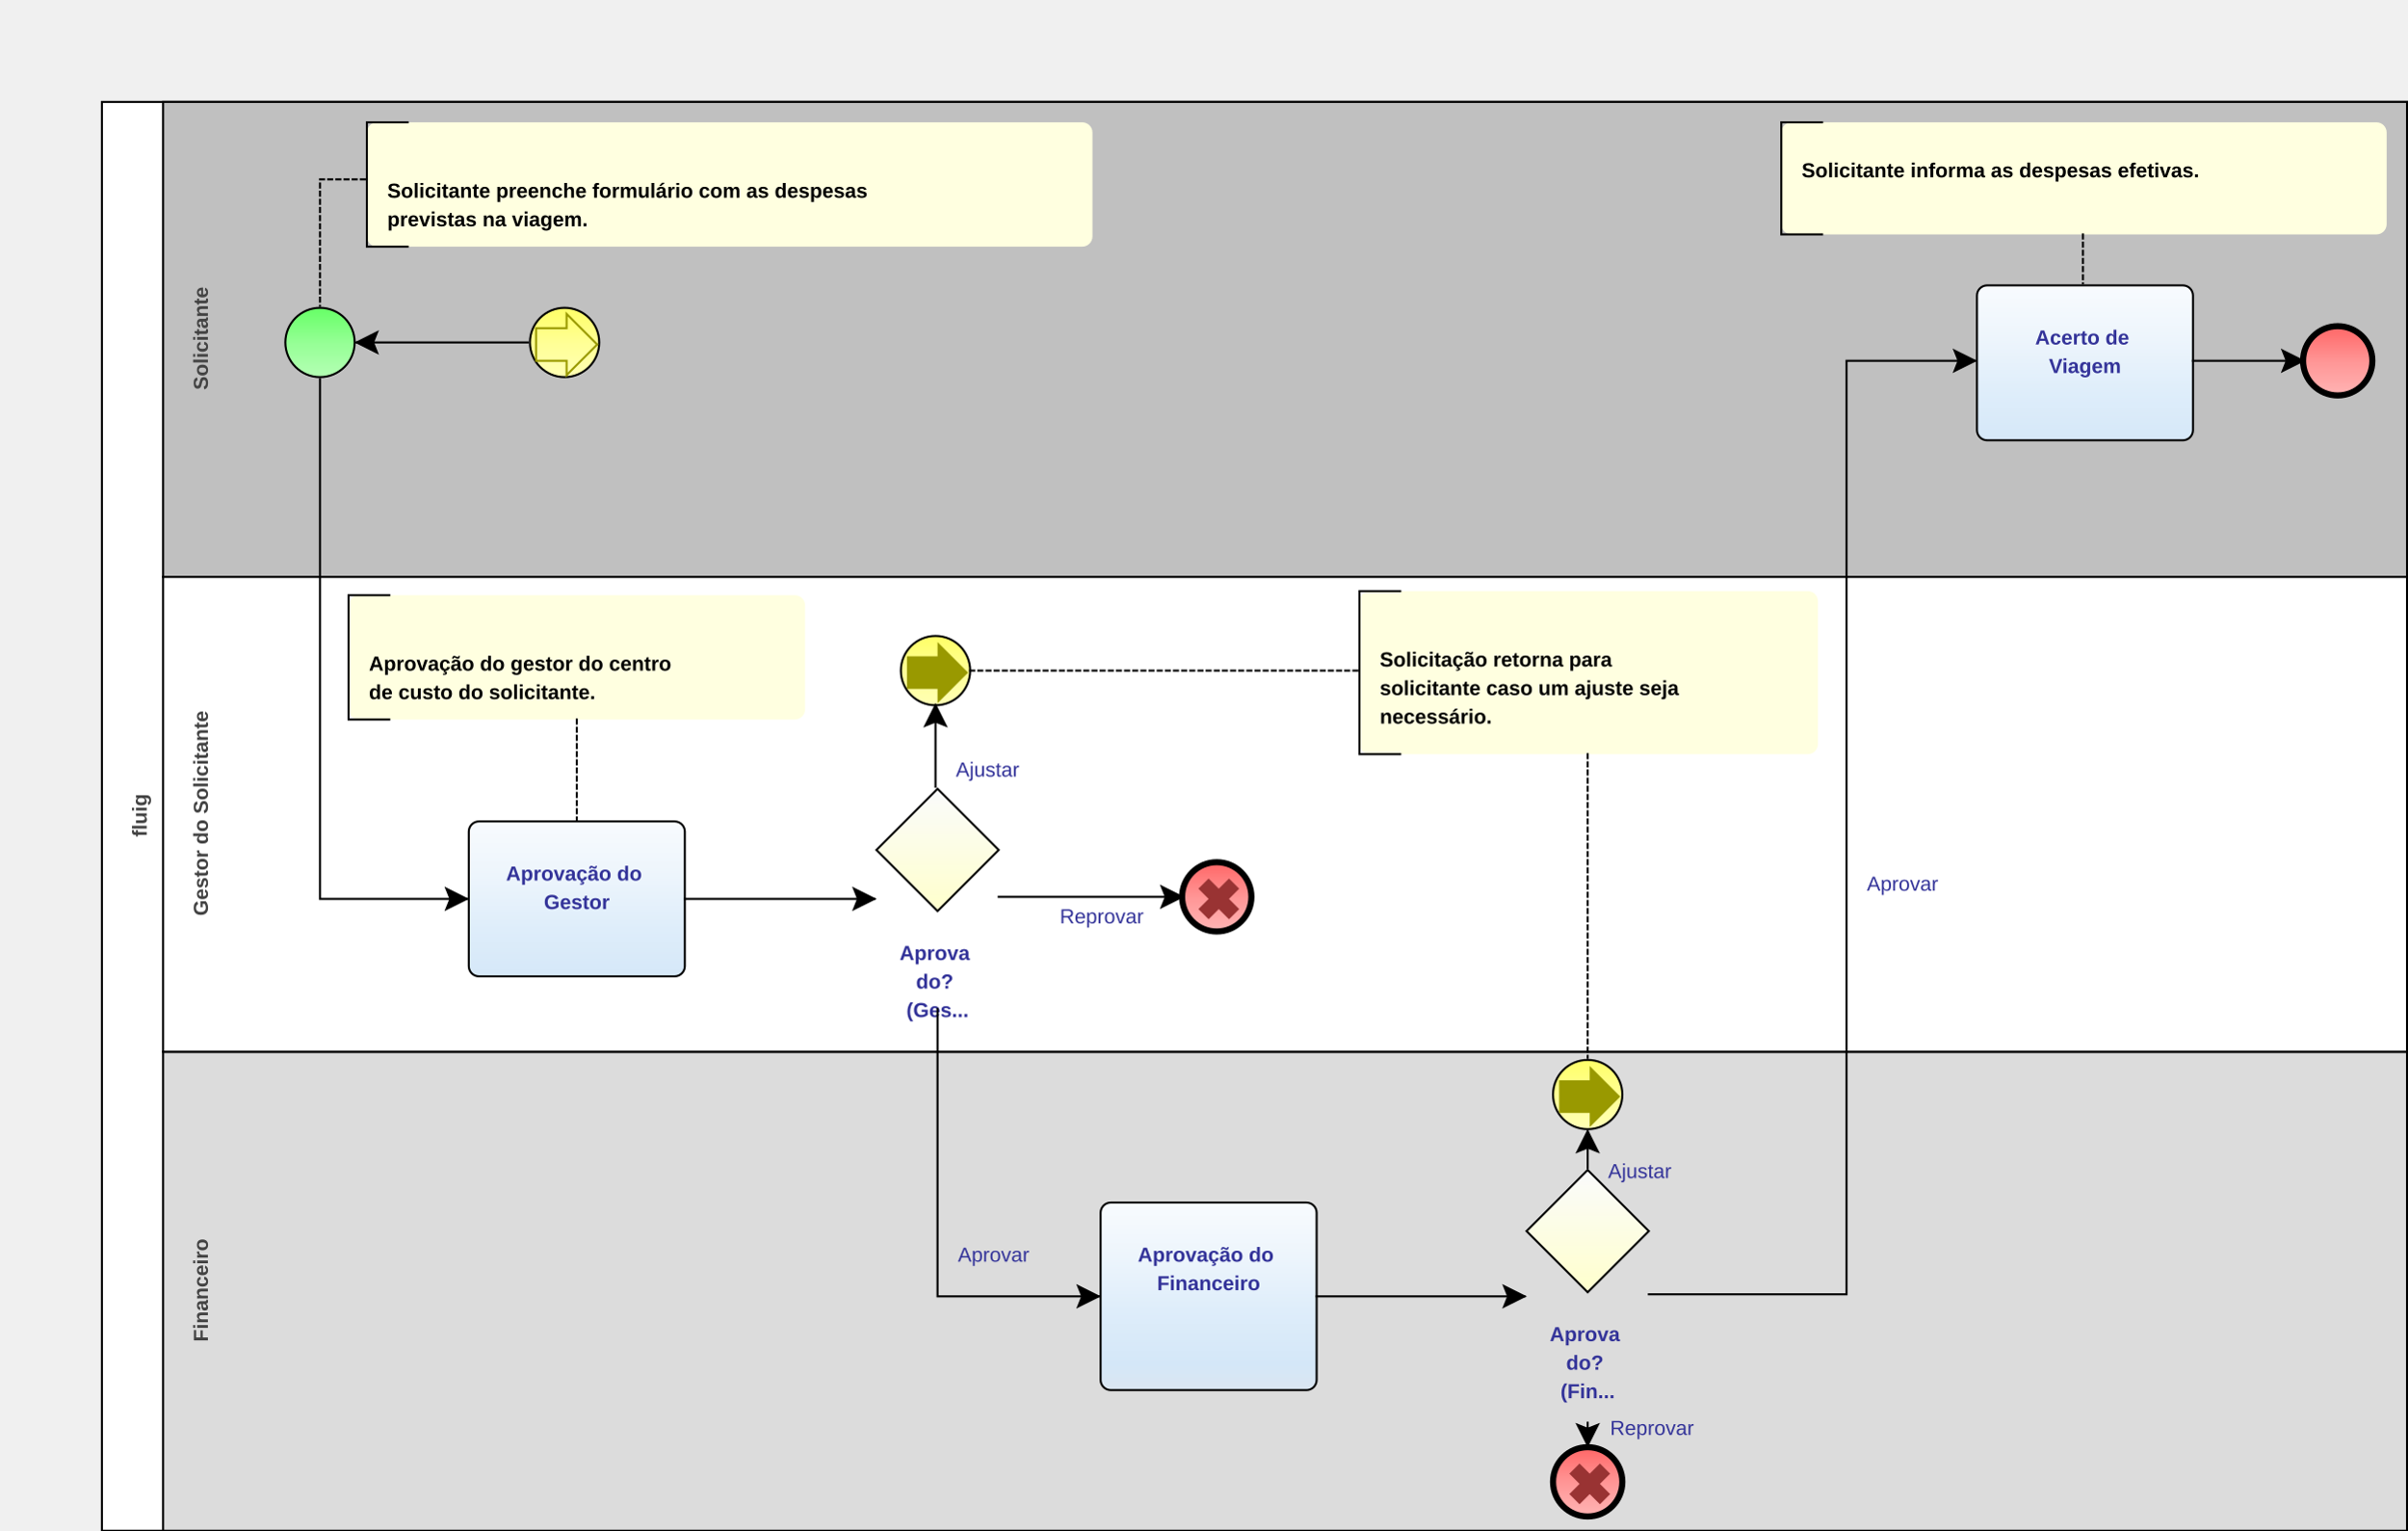
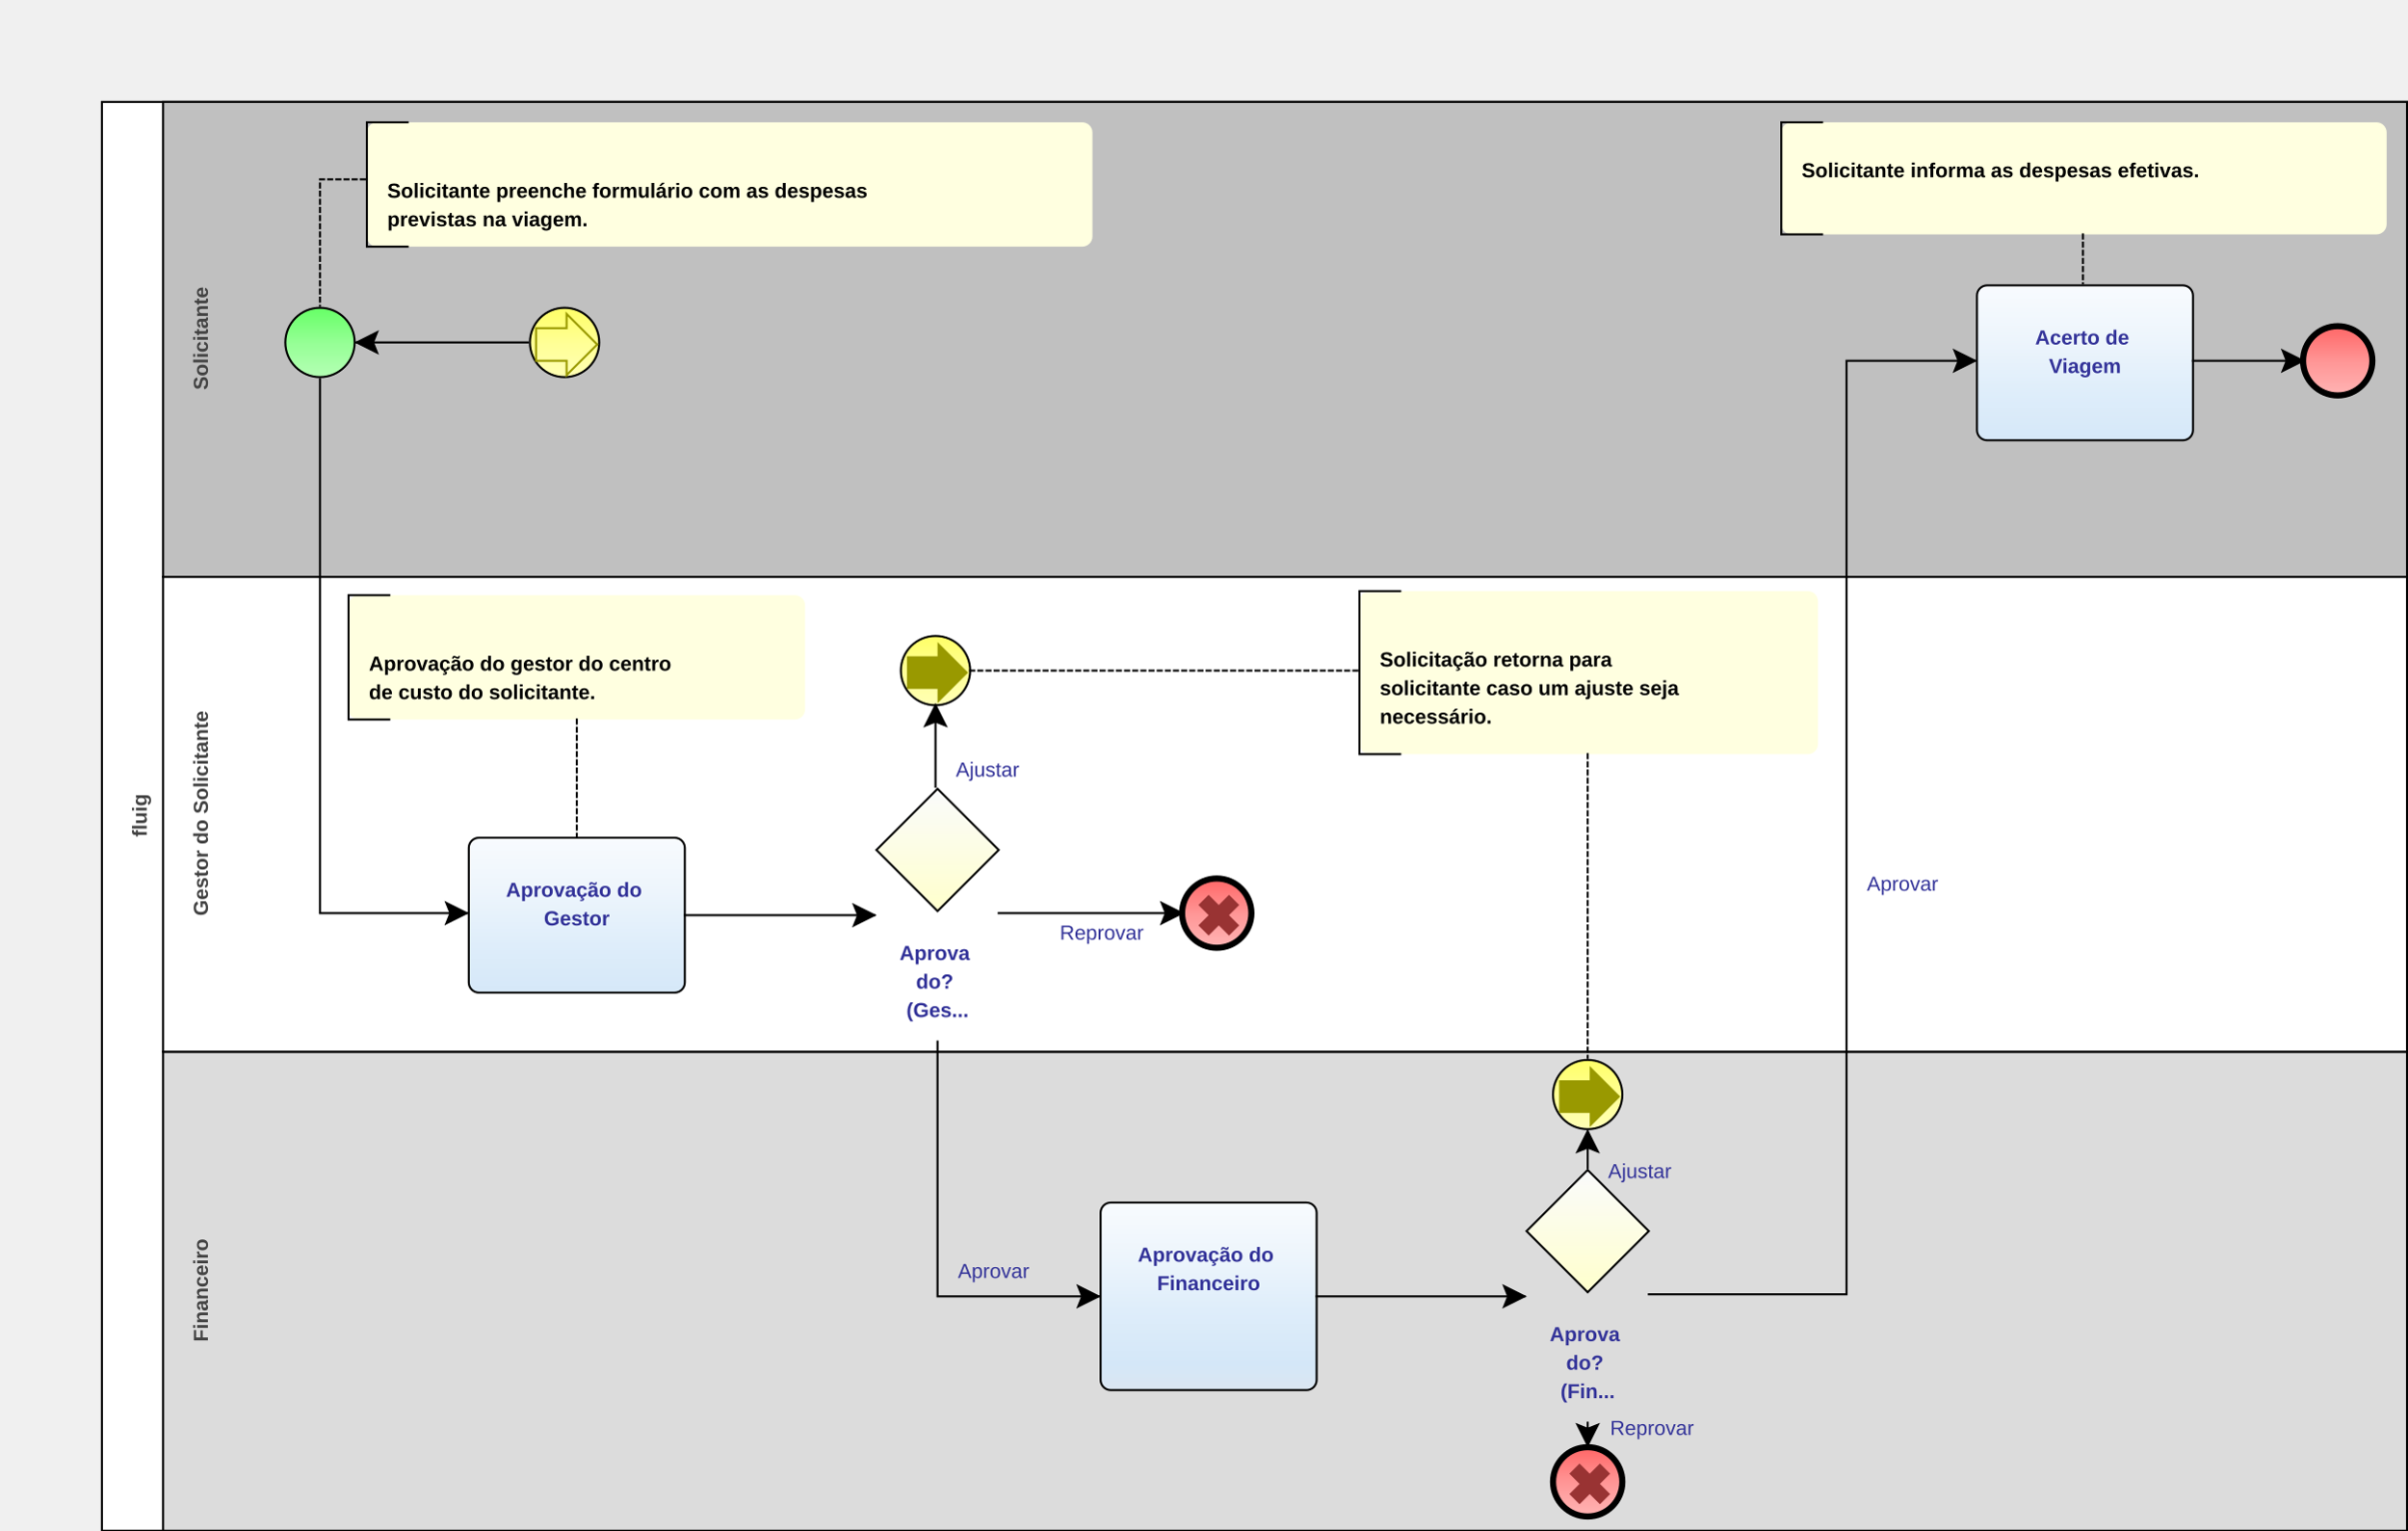
<svg xmlns="http://www.w3.org/2000/svg" xmlns:xlink="http://www.w3.org/1999/xlink" style="stroke-dasharray:none; shape-rendering:auto; font-family:'Arial'; text-rendering:auto; fill-opacity:1; color-interpolation:auto; color-rendering:auto; font-size:12; fill:black; stroke:black; image-rendering:auto; stroke-miterlimit:10; stroke-linecap:square; stroke-linejoin:miter; font-style:normal; stroke-width:1; stroke-dashoffset:0; font-weight:normal; stroke-opacity:1;" contentScriptType="text/ecmascript" preserveAspectRatio="xMidYMid meet" zoomAndPan="magnify" version="1.0" contentStyleType="text/css" xml:xlink="http://www.w3.org/1999/xlink" width="1181" height="751">
  <rect x="50" y="50" width="1131" height="701" ry="0" rx="0" style="stroke:#000000; fill:#FFFFFF" />
  <rect x="80" y="516" width="1101" height="235" ry="0" rx="0" style="stroke:#000000; fill:#DCDCDC" />
  <g componentSequence="4">
    <text x="-633" y="88" transform="rotate(270)" text-anchor="middle" style="font-weight:bold;font-size:10px;stroke:none; fill:#434343">
      <tspan dy="14" x="-633">Financeiro</tspan>
    </text>
  </g>
  <rect x="80" y="283" width="1101" height="233" ry="0" rx="0" style="stroke:#000000; fill:#FFFFFF" />
  <g componentSequence="3">
    <text x="-399" y="88" transform="rotate(270)" text-anchor="middle" style="font-weight:bold;font-size:10px;stroke:none; fill:#434343">
      <tspan dy="14" x="-399">Gestor do Solicitante</tspan>
    </text>
  </g>
  <rect x="80" y="50" width="1101" height="233" ry="0" rx="0" style="stroke:#000000; fill:#C0C0C0" />
  <g componentSequence="2">
    <text x="-166" y="88" transform="rotate(270)" text-anchor="middle" style="font-weight:bold;font-size:10px;stroke:none; fill:#434343">
      <tspan dy="14" x="-166">Solicitante</tspan>
    </text>
  </g>
  <g componentSequence="1">
    <text x="-400" y="58" transform="rotate(270)" text-anchor="middle" style="font-weight:bold;font-size:10px;stroke:none; fill:#434343">
      <tspan dy="14" x="-400">fluig</tspan>
    </text>
  </g>
  <g sequence="4">
-     <ellipse cx="157" cy="168" rx="17" ry="17" stroke-width="1" style="fill:url(#linearGradient66FF6696FF96B6FFB6_1195438905);" stroke="336633" />
+     <ellipse cx="157" cy="168" rx="17" ry="17" stroke-width="1" style="fill:url(#linearGradient66FF6696FF96B6FFB6_854537346);" stroke="336633" />
  </g>
  <g sequence="5">
-     <rect x="230" y="403" width="106" height="76" ry="5" rx="5" style="fill:url(#linearGradientF8FBFEEDF5FCDEEDFAD4E7F8E2E5E9_1233589665);" stroke="191970" />
+     <rect x="230" y="411" width="106" height="76" ry="5" rx="5" style="fill:url(#linearGradientF8FBFEEDF5FCDEEDFAD4E7F8E2E5E9_1009306799);" stroke="191970" />
  </g>
  <g componentSequence="5">
-     <text x="283" y="418" text-anchor="middle" style="font-weight:bold;font-size:10px;stroke:none; fill:#333399">
+     <text x="283" y="426" text-anchor="middle" style="font-weight:bold;font-size:10px;stroke:none; fill:#333399">
      <tspan dy="14" x="283">Aprovação do</tspan>
      <tspan dy="14" x="283">Gestor</tspan>
    </text>
  </g>
  <g sequence="10">
-     <polygon points=" 430 417 460 387 490 417 460 447 430 417" style="fill:url(#linearGradientFAFBFCFFFFCC_1303943241);" stroke="000000" />
+     <polygon points=" 430 417 460 387 490 417 460 447 430 417" style="fill:url(#linearGradientFAFBFCFFFFCC_941055986);" stroke="000000" />
  </g>
  <g componentSequence="10">
    <text x="460" y="457" text-anchor="middle" style="font-weight:bold;font-size:10px;stroke:none; fill:#333399">
      <tspan dy="14" x="460">Aprova</tspan>
      <tspan dy="14" x="460">do?</tspan>
      <tspan dy="14" x="460">(Ges...</tspan>
    </text>
  </g>
  <g sequence="12">
-     <rect x="540" y="590" width="106" height="92" ry="5" rx="5" style="fill:url(#linearGradientF8FBFEEDF5FCDEEDFAD4E7F8E2E5E9_146415514);" stroke="191970" />
+     <rect x="540" y="590" width="106" height="92" ry="5" rx="5" style="fill:url(#linearGradientF8FBFEEDF5FCDEEDFAD4E7F8E2E5E9_2098579092);" stroke="191970" />
  </g>
  <g componentSequence="12">
    <text x="593" y="605" text-anchor="middle" style="font-weight:bold;font-size:10px;stroke:none; fill:#333399">
      <tspan dy="14" x="593">Aprovação do</tspan>
      <tspan dy="14" x="593">Financeiro</tspan>
    </text>
  </g>
  <g sequence="14">
-     <polygon points=" 749 604 779 574 809 604 779 634 749 604" style="fill:url(#linearGradientFAFBFCFFFFCC_1218706575);" stroke="000000" />
+     <polygon points=" 749 604 779 574 809 604 779 634 749 604" style="fill:url(#linearGradientFAFBFCFFFFCC_907392656);" stroke="000000" />
  </g>
  <g componentSequence="14">
    <text x="779" y="644" text-anchor="middle" style="font-weight:bold;font-size:10px;stroke:none; fill:#333399">
      <tspan dy="14" x="779">Aprova</tspan>
      <tspan dy="14" x="779">do?</tspan>
      <tspan dy="14" x="779">(Fin...</tspan>
    </text>
  </g>
  <g sequence="16">
-     <rect x="970" y="140" width="106" height="76" ry="5" rx="5" style="fill:url(#linearGradientF8FBFEEDF5FCDEEDFAD4E7F8E2E5E9_972608039);" stroke="191970" />
+     <rect x="970" y="140" width="106" height="76" ry="5" rx="5" style="fill:url(#linearGradientF8FBFEEDF5FCDEEDFAD4E7F8E2E5E9_1285708105);" stroke="191970" />
  </g>
  <g componentSequence="16">
    <text x="1023" y="155" text-anchor="middle" style="font-weight:bold;font-size:10px;stroke:none; fill:#333399">
      <tspan dy="14" x="1023">Acerto de</tspan>
      <tspan dy="14" x="1023">Viagem</tspan>
    </text>
  </g>
  <g sequence="26">
-     <ellipse cx="459" cy="329" rx="17" ry="17" stroke-width="1" style="fill:url(#linearGradientFFFF66FFFF96FFFFB6_806055809);" stroke="999900" />
+     <ellipse cx="459" cy="329" rx="17" ry="17" stroke-width="1" style="fill:url(#linearGradientFFFF66FFFF96FFFFB6_1313372128);" stroke="999900" />
  </g>
  <g sequence="26">
    <polygon points=" 445 322 460 322 460 315 475 330 460 345 460 338 445 338" style="stroke:none; fill:#999900" />
  </g>
  <g sequence="29">
-     <ellipse cx="779" cy="537" rx="17" ry="17" stroke-width="1" style="fill:url(#linearGradientFFFF66FFFF96FFFFB6_1754652885);" stroke="999900" />
+     <ellipse cx="779" cy="537" rx="17" ry="17" stroke-width="1" style="fill:url(#linearGradientFFFF66FFFF96FFFFB6_490355163);" stroke="999900" />
  </g>
  <g sequence="29">
    <polygon points=" 765 530 780 530 780 523 795 538 780 553 780 546 765 546" style="stroke:none; fill:#999900" />
  </g>
  <g sequence="32">
-     <ellipse cx="277" cy="168" rx="17" ry="17" stroke-width="1" style="fill:url(#linearGradientFFFF66FFFF96FFFFB6_1057308364);" stroke="999900" />
+     <ellipse cx="277" cy="168" rx="17" ry="17" stroke-width="1" style="fill:url(#linearGradientFFFF66FFFF96FFFFB6_109096410);" stroke="999900" />
  </g>
  <g sequence="32">
    <polygon points=" 263 161 278 161 278 154 293 169 278 184 278 177 263 177" style="stroke:#999900; fill:none" />
  </g>
  <g sequence="42">
-     <ellipse cx="597" cy="440" rx="17" ry="17" stroke-width="3" style="fill:url(#linearGradientFF6666FF9696FFB6B6_1075034849);" stroke="993333" />
+     <ellipse cx="597" cy="448" rx="17" ry="17" stroke-width="3" style="fill:url(#linearGradientFF6666FF9696FFB6B6_1488376914);" stroke="993333" />
  </g>
  <g sequence="42">
-     <polygon points=" 588 436 593 431 598 436 603 431 608 436 603 441 608 446 603 451 598 446 593 451 588 446 593 441" style="stroke:none; fill:#993333" />
+     <polygon points=" 588 444 593 439 598 444 603 439 608 444 603 449 608 454 603 459 598 454 593 459 588 454 593 449" style="stroke:none; fill:#993333" />
  </g>
  <g sequence="43">
-     <ellipse cx="779" cy="727" rx="17" ry="17" stroke-width="3" style="fill:url(#linearGradientFF6666FF9696FFB6B6_722444805);" stroke="993333" />
+     <ellipse cx="779" cy="727" rx="17" ry="17" stroke-width="3" style="fill:url(#linearGradientFF6666FF9696FFB6B6_1431068627);" stroke="993333" />
  </g>
  <g sequence="43">
    <polygon points=" 770 723 775 718 780 723 785 718 790 723 785 728 790 733 785 738 780 733 775 738 770 733 775 728" style="stroke:none; fill:#993333" />
  </g>
  <g sequence="45">
-     <ellipse cx="1147" cy="177" rx="17" ry="17" stroke-width="3" style="fill:url(#linearGradientFF6666FF9696FFB6B6_1826323705);" stroke="993333" />
+     <ellipse cx="1147" cy="177" rx="17" ry="17" stroke-width="3" style="fill:url(#linearGradientFF6666FF9696FFB6B6_427049024);" stroke="993333" />
  </g>
  <rect x="180" y="60" width="356" height="61" ry="5" rx="5" style="stroke:none; fill:#FFFFE0" />
  <g componentSequence="37">
    <text x="190" y="83" text-anchor="left" style="font-weight:bold;font-size:10px;stroke:none; fill:#000000">
      <tspan dy="14" x="190">Solicitante preenche formulário com as despesas</tspan>
      <tspan dy="14" x="190">previstas na viagem.</tspan>
    </text>
  </g>
  <path style="fill:none; stroke-width:1; stroke:#000000;" d="M200.0 60.0 L180.0 60.0 L180.0 121.0 L200.0 121.0" />
  <rect x="667" y="290" width="225" height="80" ry="5" rx="5" style="stroke:none; fill:#FFFFE0" />
  <g componentSequence="39">
    <text x="677" y="313" text-anchor="left" style="font-weight:bold;font-size:10px;stroke:none; fill:#000000">
      <tspan dy="14" x="677">Solicitação retorna para</tspan>
      <tspan dy="14" x="677">solicitante caso um ajuste seja</tspan>
      <tspan dy="14" x="677">necessário.</tspan>
    </text>
  </g>
  <path style="fill:none; stroke-width:1; stroke:#000000;" d="M687.0 290.0 L667.0 290.0 L667.0 370.0 L687.0 370.0" />
  <rect x="874" y="60" width="297" height="55" ry="5" rx="5" style="stroke:none; fill:#FFFFE0" />
  <g componentSequence="46">
    <text x="884" y="73" text-anchor="left" style="font-weight:bold;font-size:10px;stroke:none; fill:#000000">
      <tspan dy="14" x="884">Solicitante informa as despesas efetivas.</tspan>
    </text>
  </g>
  <path style="fill:none; stroke-width:1; stroke:#000000;" d="M894.0 60.0 L874.0 60.0 L874.0 115.0 L894.0 115.0" />
  <rect x="171" y="292" width="224" height="61" ry="5" rx="5" style="stroke:none; fill:#FFFFE0" />
  <g componentSequence="48">
    <text x="181" y="315" text-anchor="left" style="font-weight:bold;font-size:10px;stroke:none; fill:#000000">
      <tspan dy="14" x="181">Aprovação do gestor do centro</tspan>
      <tspan dy="14" x="181">de custo do solicitante.</tspan>
    </text>
  </g>
  <path style="fill:none; stroke-width:1; stroke:#000000;" d="M191.0 292.0 L171.0 292.0 L171.0 353.0 L191.0 353.0" />
  <g componentSequence="6">
-     <text x="167" y="350" style="font-size:10px;font-weight:none;stroke:none; fill:#333399" text-anchor="left" />
+     <text x="167" y="353" style="font-size:10px;font-weight:none;stroke:none; fill:#333399" text-anchor="left" />
  </g>
  <g componentSequence="11">
-     <text x="393" y="441" style="font-size:10px;font-weight:none;stroke:none; fill:#333399" text-anchor="left" />
+     <text x="393" y="449" style="font-size:10px;font-weight:none;stroke:none; fill:#333399" text-anchor="left" />
  </g>
  <g componentSequence="13">
-     <text x="470" y="605" style="font-size:10px;font-weight:none;stroke:none; fill:#333399" text-anchor="left">
+     <text x="470" y="613" style="font-size:10px;font-weight:none;stroke:none; fill:#333399" text-anchor="left">
      <tspan dy="14" x="470">Aprovar</tspan>
    </text>
  </g>
  <g componentSequence="15">
    <text x="707" y="636" style="font-size:10px;font-weight:none;stroke:none; fill:#333399" text-anchor="left" />
  </g>
  <g componentSequence="17">
    <text x="916" y="423" style="font-size:10px;font-weight:none;stroke:none; fill:#333399" text-anchor="left">
      <tspan dy="14" x="916">Aprovar</tspan>
    </text>
  </g>
  <g componentSequence="19">
    <text x="1113" y="177" style="font-size:10px;font-weight:none;stroke:none; fill:#333399" text-anchor="left" />
  </g>
  <g componentSequence="21">
-     <text x="520" y="439" style="font-size:10px;font-weight:none;stroke:none; fill:#333399" text-anchor="left">
+     <text x="520" y="447" style="font-size:10px;font-weight:none;stroke:none; fill:#333399" text-anchor="left">
      <tspan dy="14" x="520">Reprovar</tspan>
    </text>
  </g>
  <g componentSequence="23">
    <text x="790" y="690" style="font-size:10px;font-weight:none;stroke:none; fill:#333399" text-anchor="left">
      <tspan dy="14" x="790">Reprovar</tspan>
    </text>
  </g>
  <g componentSequence="25">
    <text x="469" y="367" style="font-size:10px;font-weight:none;stroke:none; fill:#333399" text-anchor="left">
      <tspan dy="14" x="469">Ajustar</tspan>
    </text>
  </g>
  <g componentSequence="28">
    <text x="789" y="564" style="font-size:10px;font-weight:none;stroke:none; fill:#333399" text-anchor="left">
      <tspan dy="14" x="789">Ajustar</tspan>
    </text>
  </g>
  <g componentSequence="36">
    <text x="227" y="168" style="font-size:10px;font-weight:none;stroke:none; fill:#333399" text-anchor="left" />
  </g>
  <g componentSequence="38">
    <text x="167" y="108" style="font-size:10px;font-weight:none;stroke:none; fill:#333399" text-anchor="left" />
  </g>
  <g componentSequence="40">
    <text x="582" y="329" style="font-size:10px;font-weight:none;stroke:none; fill:#333399" text-anchor="left" />
  </g>
  <g componentSequence="41">
    <text x="789" y="445" style="font-size:10px;font-weight:none;stroke:none; fill:#333399" text-anchor="left" />
  </g>
  <g componentSequence="47">
    <text x="1032" y="127" style="font-size:10px;font-weight:none;stroke:none; fill:#333399" text-anchor="left" />
  </g>
  <g componentSequence="49">
-     <text x="293" y="378" style="font-size:10px;font-weight:none;stroke:none; fill:#333399" text-anchor="left" />
-   </g>
-   <path style="fill:none; stroke:#000000;stroke-width:1" d="M157.0 186.0 L157.0 441.0 L229.0 441.0" />
-   <polygon style="fill:#000000; stroke:#000000;" points=" 219 436 229 441 219 446 221 441" />
+     <text x="293" y="382" style="font-size:10px;font-weight:none;stroke:none; fill:#333399" text-anchor="left" />
+   </g>
+   <path style="fill:none; stroke:#000000;stroke-width:1" d="M157.0 186.0 L157.0 448.0 L229.0 448.0" />
+   <polygon style="fill:#000000; stroke:#000000;" points=" 219 443 229 448 219 453 221 448" />
  <path style="fill:none; stroke:#000000;stroke-width:1" d="M259.0 168.0 L175.0 168.0" />
  <polygon style="fill:#000000; stroke:#000000;" points=" 185 173 175 168 185 163 183 168" />
  <path style="fill:none; stroke:#000000;stroke-dasharray:2" d="M179.0 88.0 L157.0 88.0 L157.0 150.0" />
-   <path style="fill:none; stroke:#000000;stroke-width:1" d="M336.0 441.0 L429.0 441.0" />
-   <polygon style="fill:#000000; stroke:#000000;" points=" 419 436 429 441 419 446 421 441" />
-   <path style="fill:none; stroke:#000000;stroke-dasharray:2" d="M283.0 353.0 L283.0 402.0" />
-   <path style="fill:none; stroke:#000000;stroke-width:1" d="M460.0 495.0 L460.0 636.0 L539.0 636.0" />
+   <path style="fill:none; stroke:#000000;stroke-width:1" d="M336.0 449.0 L429.0 449.0" />
+   <polygon style="fill:#000000; stroke:#000000;" points=" 419 444 429 449 419 454 421 449" />
+   <path style="fill:none; stroke:#000000;stroke-dasharray:2" d="M283.0 353.0 L283.0 410.0" />
+   <path style="fill:none; stroke:#000000;stroke-width:1" d="M460.0 511.0 L460.0 636.0 L539.0 636.0" />
  <polygon style="fill:#000000; stroke:#000000;" points=" 529 631 539 636 529 641 531 636" />
-   <path style="fill:none; stroke:#000000;stroke-width:1" d="M490.0 440.0 L580.0 440.0" />
-   <polygon style="fill:#000000; stroke:#000000;" points=" 570 435 580 440 570 445 572 440" />
+   <path style="fill:none; stroke:#000000;stroke-width:1" d="M490.0 448.0 L580.0 448.0" />
+   <polygon style="fill:#000000; stroke:#000000;" points=" 570 443 580 448 570 453 572 448" />
  <path style="fill:none; stroke:#000000;stroke-width:1" d="M459.0 386.0 L459.0 346.0" />
  <polygon style="fill:#000000; stroke:#000000;" points=" 454 356 459 346 464 356 459 354" />
  <path style="fill:none; stroke:#000000;stroke-width:1" d="M646.0 636.0 L748.0 636.0" />
  <polygon style="fill:#000000; stroke:#000000;" points=" 738 631 748 636 738 641 740 636" />
  <path style="fill:none; stroke:#000000;stroke-width:1" d="M809.0 635.0 L906.0 635.0 L906.0 399.0 L906.0 177.0 L969.0 177.0" />
  <polygon style="fill:#000000; stroke:#000000;" points=" 959 172 969 177 959 182 961 177" />
  <path style="fill:none; stroke:#000000;stroke-width:1" d="M779.0 698.0 L779.0 709.0" />
  <polygon style="fill:#000000; stroke:#000000;" points=" 784 699 779 709 774 699 779 701" />
  <path style="fill:none; stroke:#000000;stroke-width:1" d="M779.0 573.0 L779.0 555.0" />
  <polygon style="fill:#000000; stroke:#000000;" points=" 774 565 779 555 784 565 779 563" />
  <path style="fill:none; stroke:#000000;stroke-width:1" d="M1076.0 177.0 L1130.0 177.0" />
  <polygon style="fill:#000000; stroke:#000000;" points=" 1120 172 1130 177 1120 182 1122 177" />
  <path style="fill:none; stroke:#000000;stroke-dasharray:2" d="M1022.0 115.0 L1022.0 139.0" />
  <path style="fill:none; stroke:#000000;stroke-dasharray:2" d="M666.0 329.0 L476.0 329.0" />
  <path style="fill:none; stroke:#000000;stroke-dasharray:2" d="M779.0 370.0 L779.0 519.0" />
  <defs>
-     <linearGradient xlink:href="#linearGradient66FF6696FF96B6FFB6" id="linearGradient66FF6696FF96B6FFB6_1195438905" x1="0" y1="151.0" x2="0" y2="186.0" gradientUnits="userSpaceOnUse" xlink:type="simple" xlink:actuate="onLoad" xlink:show="other" />
+     <linearGradient xlink:href="#linearGradient66FF6696FF96B6FFB6" id="linearGradient66FF6696FF96B6FFB6_854537346" x1="0" y1="151.0" x2="0" y2="186.0" gradientUnits="userSpaceOnUse" xlink:type="simple" xlink:actuate="onLoad" xlink:show="other" />
    <linearGradient id="linearGradient66FF6696FF96B6FFB6">
      <stop style="stop-color:#66FF66;stop-opacity:1;" offset="0.0" id="stop66FF66" />
      <stop style="stop-color:#96FF96;stop-opacity:1;" offset="0.5" id="stop96FF96" />
      <stop style="stop-color:#B6FFB6;stop-opacity:1;" offset="1.0" id="stopB6FFB6" />
    </linearGradient>
-     <linearGradient xlink:href="#linearGradientF8FBFEEDF5FCDEEDFAD4E7F8E2E5E9" id="linearGradientF8FBFEEDF5FCDEEDFAD4E7F8E2E5E9_1233589665" x1="0" y1="403.0" x2="0" y2="509.0" gradientUnits="userSpaceOnUse" xlink:type="simple" xlink:actuate="onLoad" xlink:show="other" />
+     <linearGradient xlink:href="#linearGradientF8FBFEEDF5FCDEEDFAD4E7F8E2E5E9" id="linearGradientF8FBFEEDF5FCDEEDFAD4E7F8E2E5E9_1009306799" x1="0" y1="411.0" x2="0" y2="517.0" gradientUnits="userSpaceOnUse" xlink:type="simple" xlink:actuate="onLoad" xlink:show="other" />
    <linearGradient id="linearGradientF8FBFEEDF5FCDEEDFAD4E7F8E2E5E9">
      <stop style="stop-color:#F8FBFE;stop-opacity:1;" offset="0.0" id="stopF8FBFE" />
      <stop style="stop-color:#EDF5FC;stop-opacity:1;" offset="0.25" id="stopEDF5FC" />
      <stop style="stop-color:#DEEDFA;stop-opacity:1;" offset="0.5" id="stopDEEDFA" />
      <stop style="stop-color:#D4E7F8;stop-opacity:1;" offset="0.75" id="stopD4E7F8" />
      <stop style="stop-color:#E2E5E9;stop-opacity:1;" offset="1.0" id="stopE2E5E9" />
    </linearGradient>
-     <linearGradient xlink:href="#linearGradientFAFBFCFFFFCC" id="linearGradientFAFBFCFFFFCC_1303943241" x1="0" y1="387.0" x2="0" y2="447.0" gradientUnits="userSpaceOnUse" xlink:type="simple" xlink:actuate="onLoad" xlink:show="other" />
+     <linearGradient xlink:href="#linearGradientFAFBFCFFFFCC" id="linearGradientFAFBFCFFFFCC_941055986" x1="0" y1="387.0" x2="0" y2="447.0" gradientUnits="userSpaceOnUse" xlink:type="simple" xlink:actuate="onLoad" xlink:show="other" />
    <linearGradient id="linearGradientFAFBFCFFFFCC">
      <stop style="stop-color:#FAFBFC;stop-opacity:1;" offset="0.0" id="stopFAFBFC" />
      <stop style="stop-color:#FFFFCC;stop-opacity:1;" offset="1.0" id="stopFFFFCC" />
    </linearGradient>
-     <linearGradient xlink:href="#linearGradientF8FBFEEDF5FCDEEDFAD4E7F8E2E5E9" id="linearGradientF8FBFEEDF5FCDEEDFAD4E7F8E2E5E9_146415514" x1="0" y1="590.0" x2="0" y2="696.0" gradientUnits="userSpaceOnUse" xlink:type="simple" xlink:actuate="onLoad" xlink:show="other" />
-     <linearGradient xlink:href="#linearGradientFAFBFCFFFFCC" id="linearGradientFAFBFCFFFFCC_1218706575" x1="0" y1="574.0" x2="0" y2="634.0" gradientUnits="userSpaceOnUse" xlink:type="simple" xlink:actuate="onLoad" xlink:show="other" />
-     <linearGradient xlink:href="#linearGradientF8FBFEEDF5FCDEEDFAD4E7F8E2E5E9" id="linearGradientF8FBFEEDF5FCDEEDFAD4E7F8E2E5E9_972608039" x1="0" y1="140.0" x2="0" y2="246.0" gradientUnits="userSpaceOnUse" xlink:type="simple" xlink:actuate="onLoad" xlink:show="other" />
-     <linearGradient xlink:href="#linearGradientFFFF66FFFF96FFFFB6" id="linearGradientFFFF66FFFF96FFFFB6_806055809" x1="0" y1="312.0" x2="0" y2="347.0" gradientUnits="userSpaceOnUse" xlink:type="simple" xlink:actuate="onLoad" xlink:show="other" />
+     <linearGradient xlink:href="#linearGradientF8FBFEEDF5FCDEEDFAD4E7F8E2E5E9" id="linearGradientF8FBFEEDF5FCDEEDFAD4E7F8E2E5E9_2098579092" x1="0" y1="590.0" x2="0" y2="696.0" gradientUnits="userSpaceOnUse" xlink:type="simple" xlink:actuate="onLoad" xlink:show="other" />
+     <linearGradient xlink:href="#linearGradientFAFBFCFFFFCC" id="linearGradientFAFBFCFFFFCC_907392656" x1="0" y1="574.0" x2="0" y2="634.0" gradientUnits="userSpaceOnUse" xlink:type="simple" xlink:actuate="onLoad" xlink:show="other" />
+     <linearGradient xlink:href="#linearGradientF8FBFEEDF5FCDEEDFAD4E7F8E2E5E9" id="linearGradientF8FBFEEDF5FCDEEDFAD4E7F8E2E5E9_1285708105" x1="0" y1="140.0" x2="0" y2="246.0" gradientUnits="userSpaceOnUse" xlink:type="simple" xlink:actuate="onLoad" xlink:show="other" />
+     <linearGradient xlink:href="#linearGradientFFFF66FFFF96FFFFB6" id="linearGradientFFFF66FFFF96FFFFB6_1313372128" x1="0" y1="312.0" x2="0" y2="347.0" gradientUnits="userSpaceOnUse" xlink:type="simple" xlink:actuate="onLoad" xlink:show="other" />
    <linearGradient id="linearGradientFFFF66FFFF96FFFFB6">
      <stop style="stop-color:#FFFF66;stop-opacity:1;" offset="0.0" id="stopFFFF66" />
      <stop style="stop-color:#FFFF96;stop-opacity:1;" offset="0.5" id="stopFFFF96" />
      <stop style="stop-color:#FFFFB6;stop-opacity:1;" offset="1.0" id="stopFFFFB6" />
    </linearGradient>
-     <linearGradient xlink:href="#linearGradientFFFF66FFFF96FFFFB6" id="linearGradientFFFF66FFFF96FFFFB6_1754652885" x1="0" y1="520.0" x2="0" y2="555.0" gradientUnits="userSpaceOnUse" xlink:type="simple" xlink:actuate="onLoad" xlink:show="other" />
-     <linearGradient xlink:href="#linearGradientFFFF66FFFF96FFFFB6" id="linearGradientFFFF66FFFF96FFFFB6_1057308364" x1="0" y1="151.0" x2="0" y2="186.0" gradientUnits="userSpaceOnUse" xlink:type="simple" xlink:actuate="onLoad" xlink:show="other" />
-     <linearGradient xlink:href="#linearGradientFF6666FF9696FFB6B6" id="linearGradientFF6666FF9696FFB6B6_1075034849" x1="0" y1="423.0" x2="0" y2="458.0" gradientUnits="userSpaceOnUse" xlink:type="simple" xlink:actuate="onLoad" xlink:show="other" />
+     <linearGradient xlink:href="#linearGradientFFFF66FFFF96FFFFB6" id="linearGradientFFFF66FFFF96FFFFB6_490355163" x1="0" y1="520.0" x2="0" y2="555.0" gradientUnits="userSpaceOnUse" xlink:type="simple" xlink:actuate="onLoad" xlink:show="other" />
+     <linearGradient xlink:href="#linearGradientFFFF66FFFF96FFFFB6" id="linearGradientFFFF66FFFF96FFFFB6_109096410" x1="0" y1="151.0" x2="0" y2="186.0" gradientUnits="userSpaceOnUse" xlink:type="simple" xlink:actuate="onLoad" xlink:show="other" />
+     <linearGradient xlink:href="#linearGradientFF6666FF9696FFB6B6" id="linearGradientFF6666FF9696FFB6B6_1488376914" x1="0" y1="431.0" x2="0" y2="466.0" gradientUnits="userSpaceOnUse" xlink:type="simple" xlink:actuate="onLoad" xlink:show="other" />
    <linearGradient id="linearGradientFF6666FF9696FFB6B6">
      <stop style="stop-color:#FF6666;stop-opacity:1;" offset="0.0" id="stopFF6666" />
      <stop style="stop-color:#FF9696;stop-opacity:1;" offset="0.5" id="stopFF9696" />
      <stop style="stop-color:#FFB6B6;stop-opacity:1;" offset="1.0" id="stopFFB6B6" />
    </linearGradient>
-     <linearGradient xlink:href="#linearGradientFF6666FF9696FFB6B6" id="linearGradientFF6666FF9696FFB6B6_722444805" x1="0" y1="710.0" x2="0" y2="745.0" gradientUnits="userSpaceOnUse" xlink:type="simple" xlink:actuate="onLoad" xlink:show="other" />
-     <linearGradient xlink:href="#linearGradientFF6666FF9696FFB6B6" id="linearGradientFF6666FF9696FFB6B6_1826323705" x1="0" y1="160.0" x2="0" y2="195.0" gradientUnits="userSpaceOnUse" xlink:type="simple" xlink:actuate="onLoad" xlink:show="other" />
+     <linearGradient xlink:href="#linearGradientFF6666FF9696FFB6B6" id="linearGradientFF6666FF9696FFB6B6_1431068627" x1="0" y1="710.0" x2="0" y2="745.0" gradientUnits="userSpaceOnUse" xlink:type="simple" xlink:actuate="onLoad" xlink:show="other" />
+     <linearGradient xlink:href="#linearGradientFF6666FF9696FFB6B6" id="linearGradientFF6666FF9696FFB6B6_427049024" x1="0" y1="160.0" x2="0" y2="195.0" gradientUnits="userSpaceOnUse" xlink:type="simple" xlink:actuate="onLoad" xlink:show="other" />
  </defs>
</svg>
